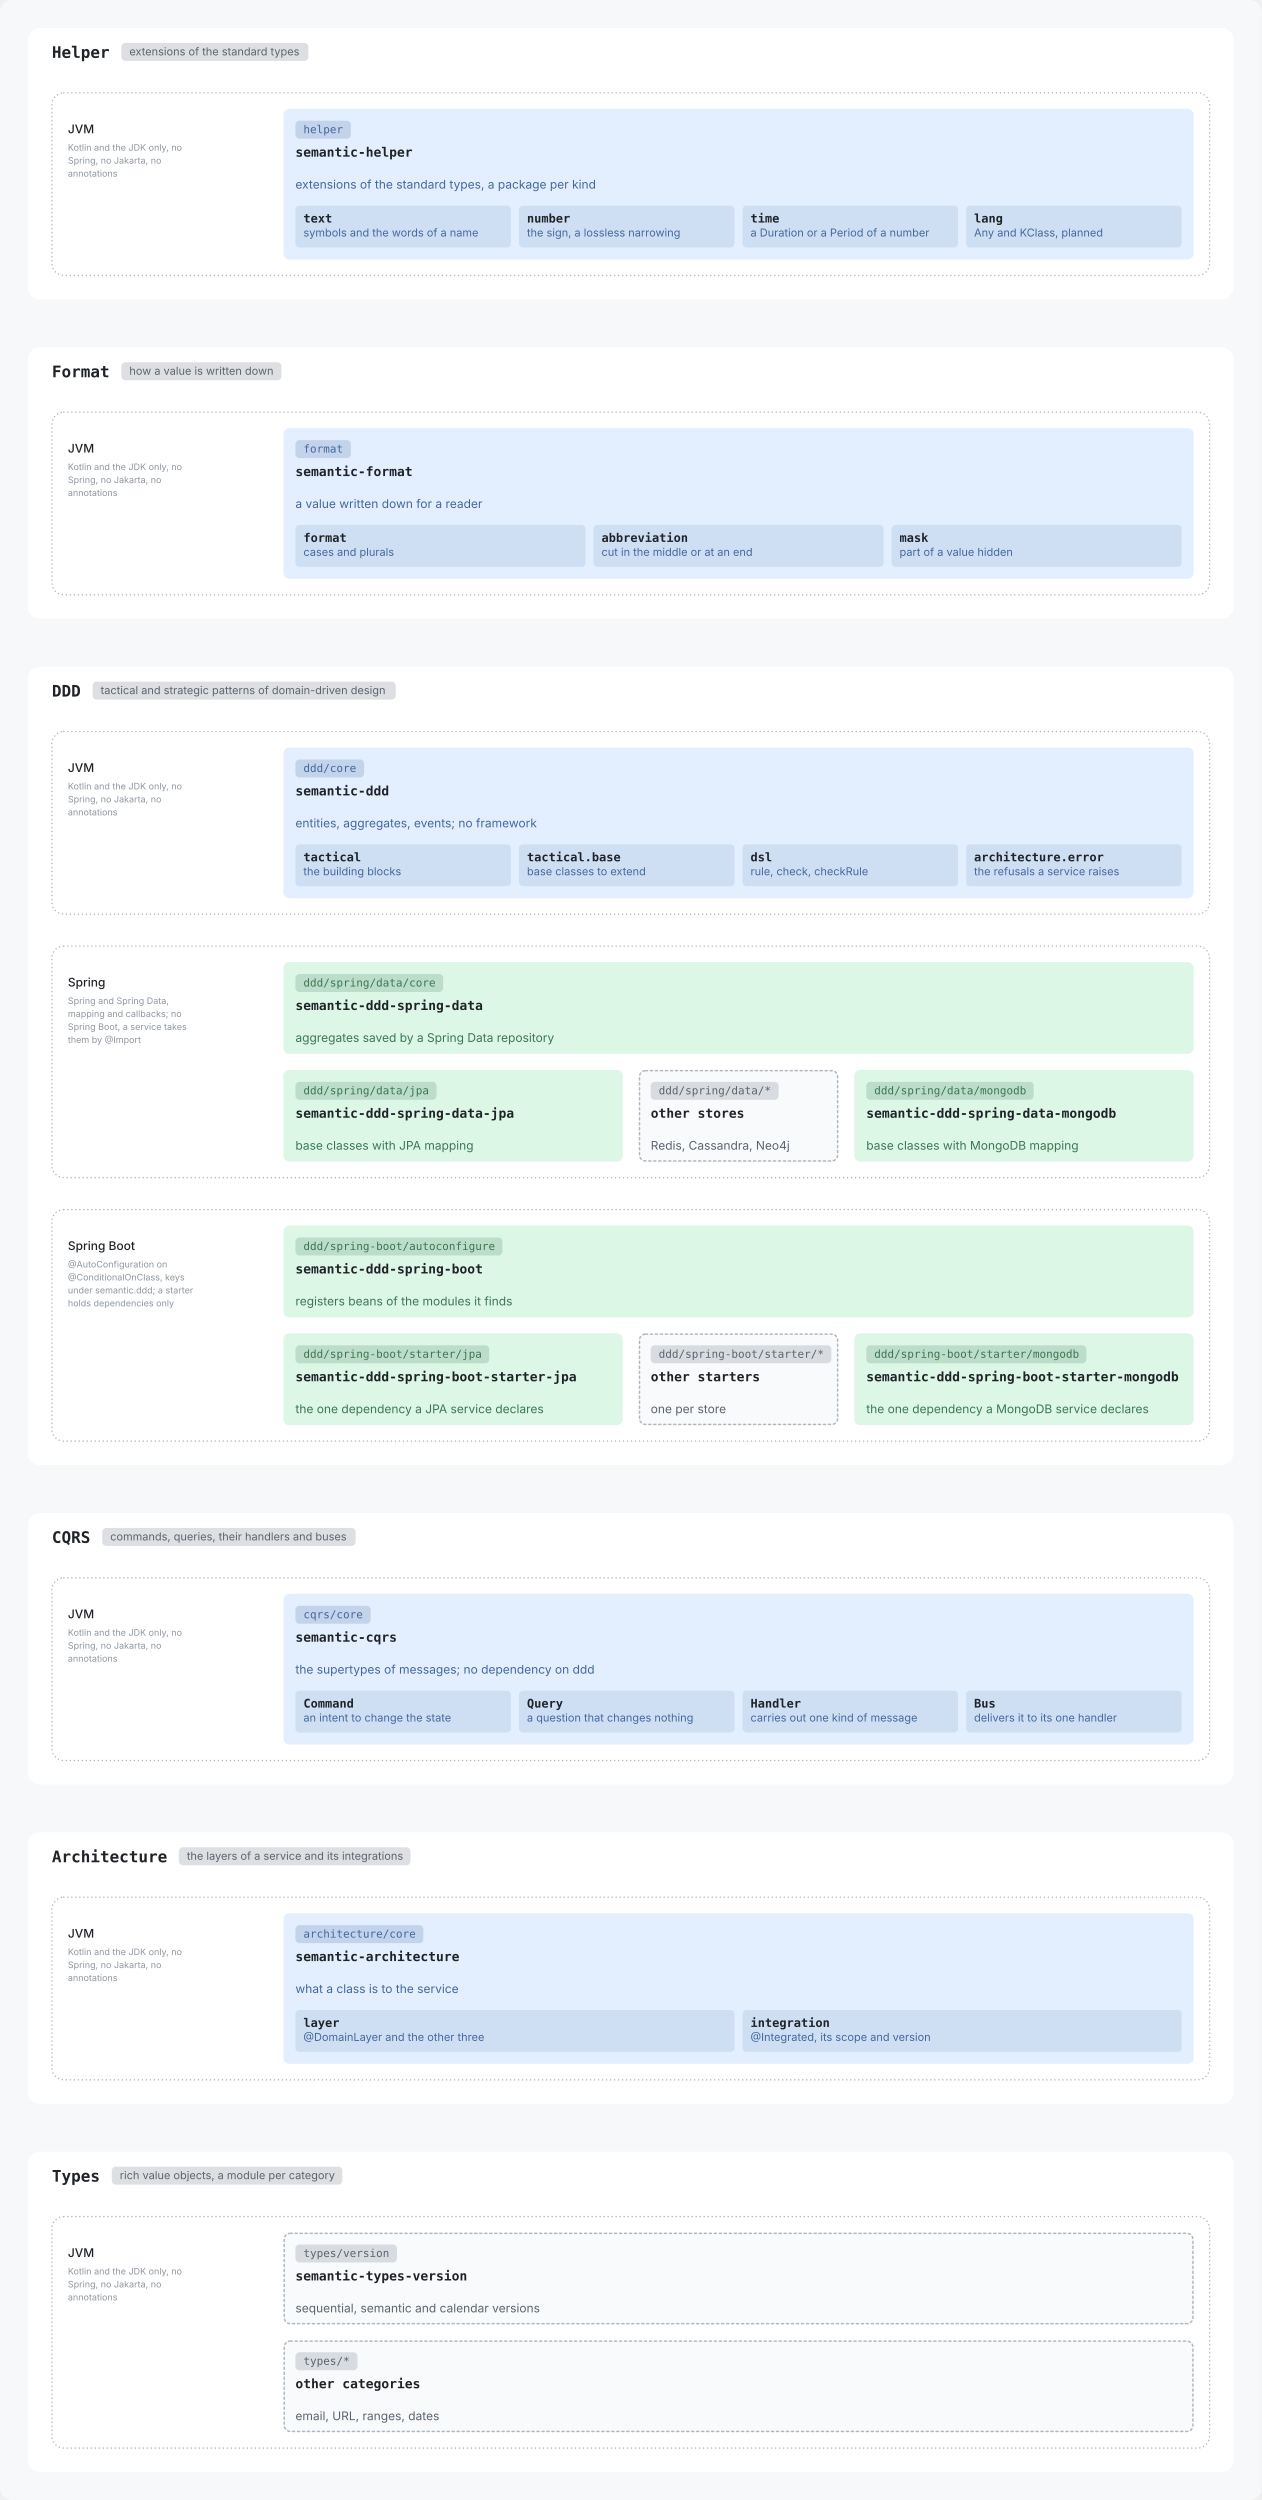
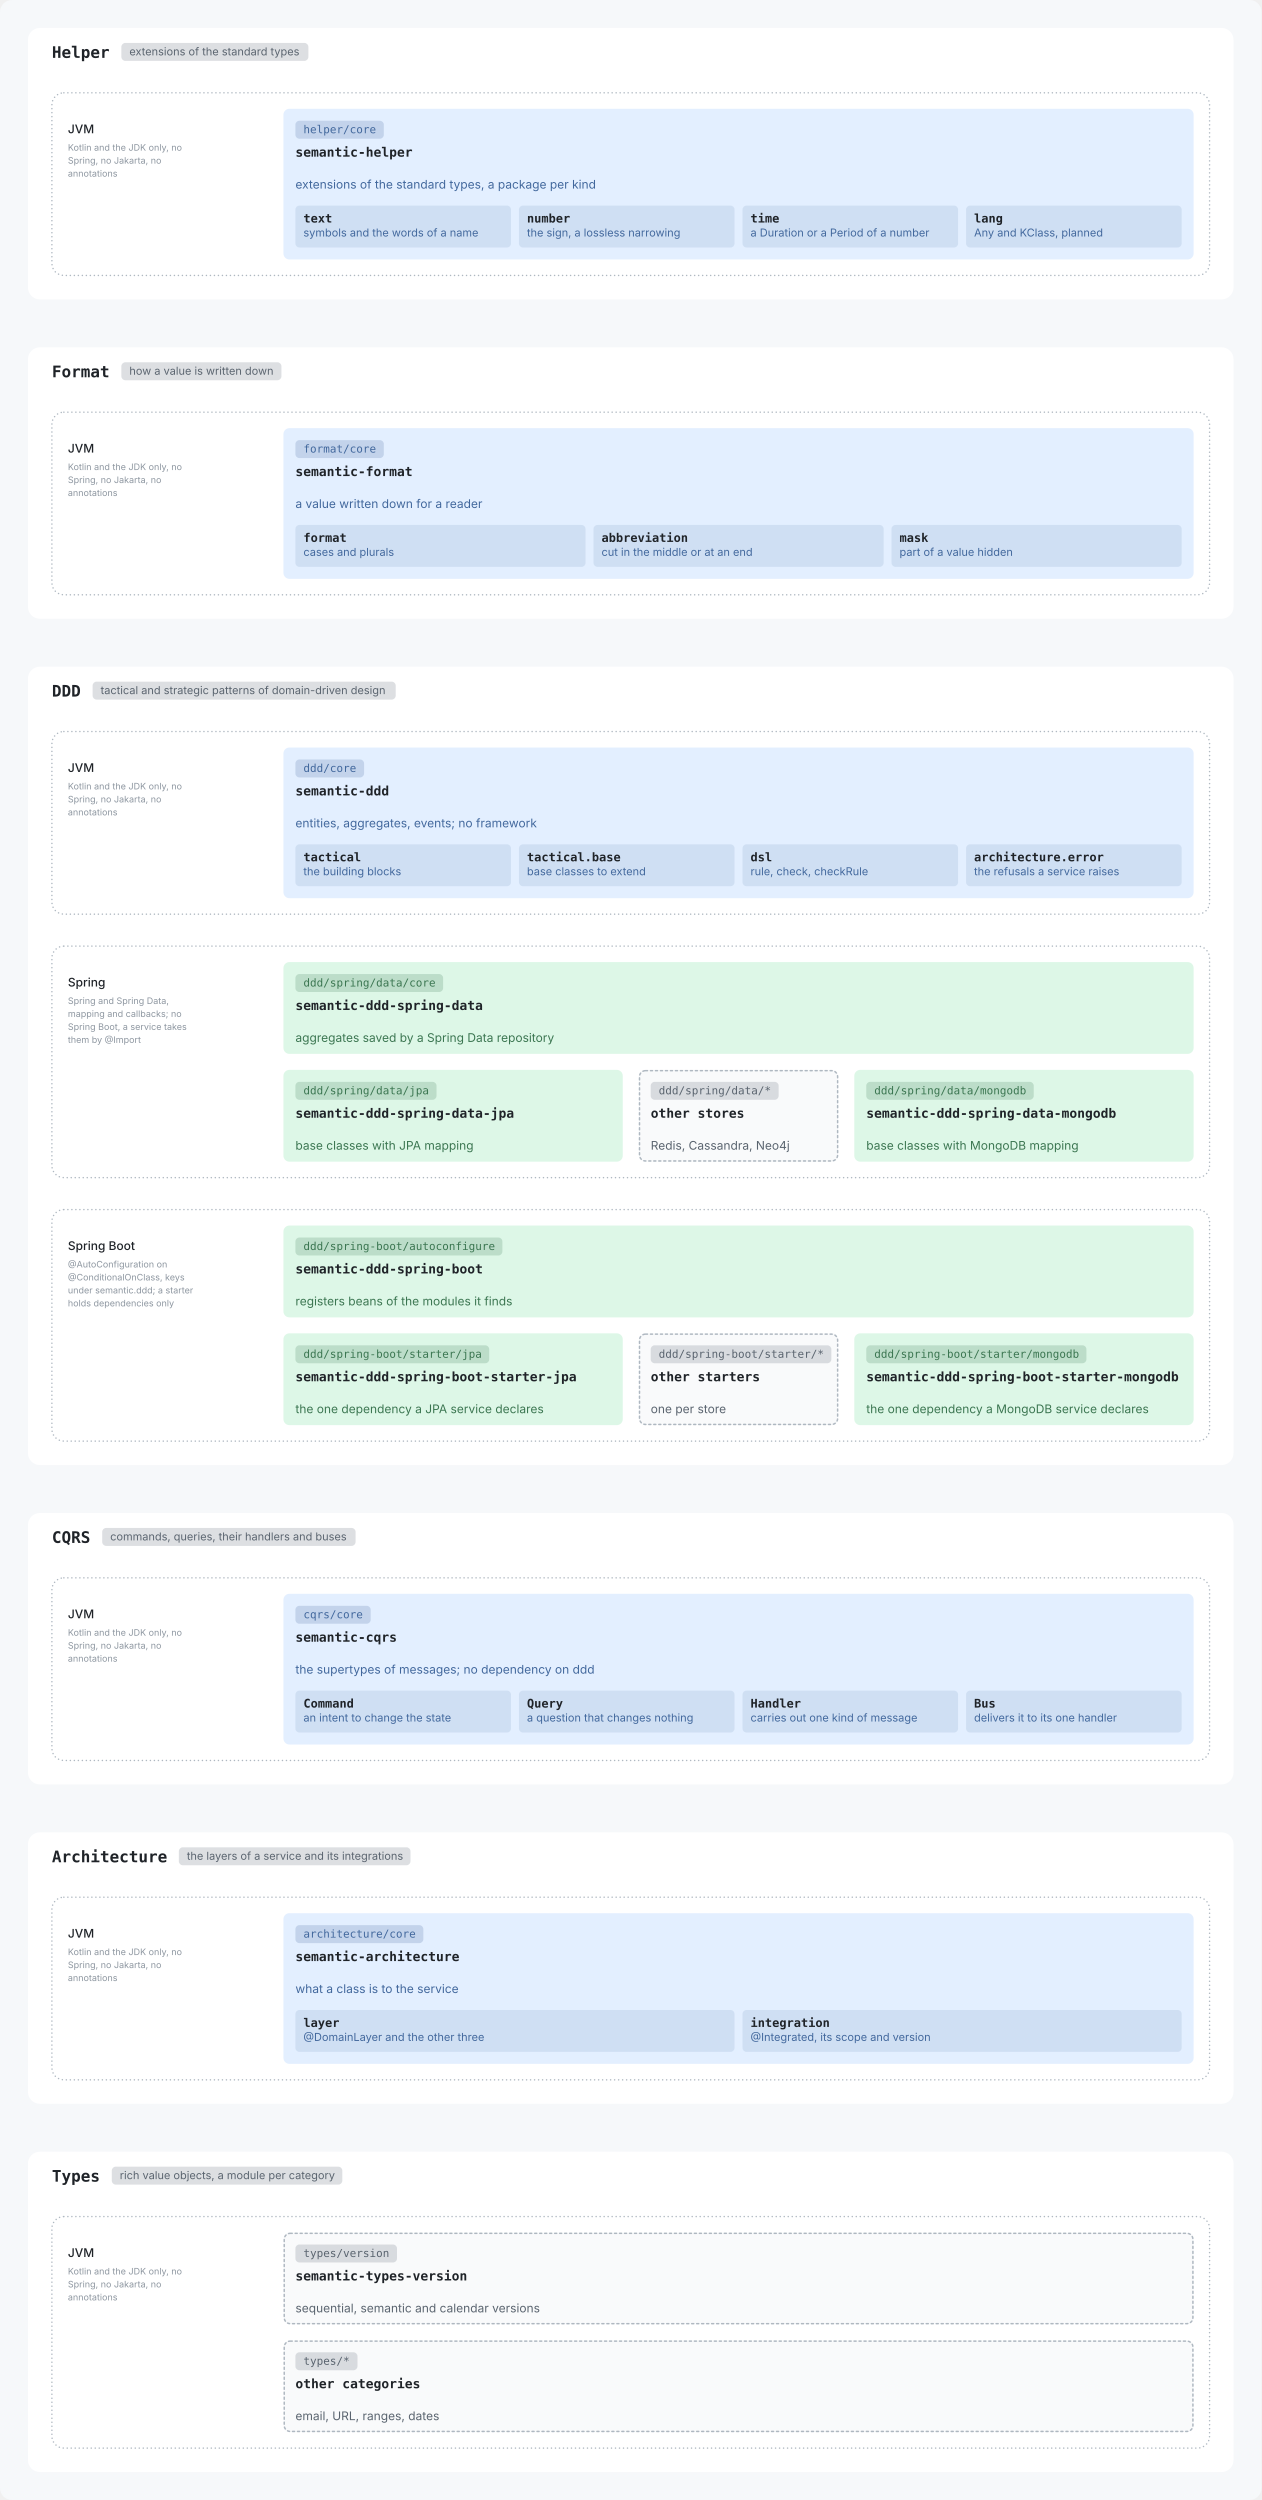
<svg xmlns="http://www.w3.org/2000/svg" viewBox="0 0 1264 2505" width="1264" height="2505" role="img">
  <rect width="1264" height="2505" rx="12" fill="#F6F8FA" />
  <g transform="translate(12,12)">
    <rect x="16.0" y="16.0" width="1208.0" height="272.0" rx="12" fill="#FFFFFF" />
    <text x="40.0" y="46.0" font-family="ui-monospace, SFMono-Regular, 'SF Mono', Menlo, Consolas, monospace" font-size="16" font-weight="600" fill="#1F2328" text-anchor="start">Helper</text>
    <rect x="109.6" y="31.0" width="187.4" height="18" rx="4" fill="#59636E" fill-opacity="0.2" />
    <text x="117.6" y="43.5" font-family="-apple-system, BlinkMacSystemFont, 'Segoe UI', Inter, Helvetica, Arial, sans-serif" font-size="11" font-weight="400" fill="#59636E" text-anchor="start">extensions of the standard types</text>
    <rect x="40" y="81" width="1160" height="183" rx="12" fill="none" stroke="#AFB8C1" stroke-width="1.5" stroke-linecap="round" stroke-dasharray="0.01 4" />
    <text x="56.0" y="121.5" font-family="-apple-system, BlinkMacSystemFont, 'Segoe UI', Inter, Helvetica, Arial, sans-serif" font-size="12" font-weight="500" fill="#1F2328" text-anchor="start">JVM</text>
    <text x="56.0" y="139.0" font-family="-apple-system, BlinkMacSystemFont, 'Segoe UI', Inter, Helvetica, Arial, sans-serif" font-size="9" font-weight="400" fill="#8C959F" text-anchor="start">Kotlin and the JDK only, no</text>
    <text x="56.0" y="152.0" font-family="-apple-system, BlinkMacSystemFont, 'Segoe UI', Inter, Helvetica, Arial, sans-serif" font-size="9" font-weight="400" fill="#8C959F" text-anchor="start">Spring, no Jakarta, no</text>
    <text x="56.0" y="165.0" font-family="-apple-system, BlinkMacSystemFont, 'Segoe UI', Inter, Helvetica, Arial, sans-serif" font-size="9" font-weight="400" fill="#8C959F" text-anchor="start">annotations</text>
    <rect x="272.0" y="97.0" width="912.0" height="151.0" rx="6" fill="#E3EFFF" />
-     <rect x="284.0" y="109.0" width="55.6" height="18" rx="4" fill="#41679C" fill-opacity="0.2" />
-     <text x="292.0" y="121.5" font-family="ui-monospace, SFMono-Regular, 'SF Mono', Menlo, Consolas, monospace" font-size="11" font-weight="400" fill="#41679C" text-anchor="start">helper</text>
+     <rect x="284.0" y="109.0" width="88.6" height="18" rx="4" fill="#41679C" fill-opacity="0.2" />
+     <text x="292.0" y="121.5" font-family="ui-monospace, SFMono-Regular, 'SF Mono', Menlo, Consolas, monospace" font-size="11" font-weight="400" fill="#41679C" text-anchor="start">helper/core</text>
    <text x="284.0" y="145.0" font-family="ui-monospace, SFMono-Regular, 'SF Mono', Menlo, Consolas, monospace" font-size="13" font-weight="600" fill="#1F2328" text-anchor="start">semantic-helper</text>
    <text x="284.0" y="177.0" font-family="-apple-system, BlinkMacSystemFont, 'Segoe UI', Inter, Helvetica, Arial, sans-serif" font-size="12" font-weight="400" fill="#41679C" text-anchor="start">extensions of the standard types, a package per kind</text>
    <rect x="284.0" y="194.0" width="216.0" height="42" rx="4" fill="#41679C" fill-opacity="0.12" />
    <text x="292.0" y="211.0" font-family="ui-monospace, SFMono-Regular, 'SF Mono', Menlo, Consolas, monospace" font-size="12" font-weight="600" fill="#1F2328" text-anchor="start">text</text>
    <text x="292.0" y="225.0" font-family="-apple-system, BlinkMacSystemFont, 'Segoe UI', Inter, Helvetica, Arial, sans-serif" font-size="11" font-weight="400" fill="#41679C" text-anchor="start">symbols and the words of a name</text>
    <rect x="508.0" y="194.0" width="216.0" height="42" rx="4" fill="#41679C" fill-opacity="0.12" />
    <text x="516.0" y="211.0" font-family="ui-monospace, SFMono-Regular, 'SF Mono', Menlo, Consolas, monospace" font-size="12" font-weight="600" fill="#1F2328" text-anchor="start">number</text>
    <text x="516.0" y="225.0" font-family="-apple-system, BlinkMacSystemFont, 'Segoe UI', Inter, Helvetica, Arial, sans-serif" font-size="11" font-weight="400" fill="#41679C" text-anchor="start">the sign, a lossless narrowing</text>
    <rect x="732.0" y="194.0" width="216.0" height="42" rx="4" fill="#41679C" fill-opacity="0.12" />
    <text x="740.0" y="211.0" font-family="ui-monospace, SFMono-Regular, 'SF Mono', Menlo, Consolas, monospace" font-size="12" font-weight="600" fill="#1F2328" text-anchor="start">time</text>
    <text x="740.0" y="225.0" font-family="-apple-system, BlinkMacSystemFont, 'Segoe UI', Inter, Helvetica, Arial, sans-serif" font-size="11" font-weight="400" fill="#41679C" text-anchor="start">a Duration or a Period of a number</text>
    <rect x="956.0" y="194.0" width="216.0" height="42" rx="4" fill="#41679C" fill-opacity="0.12" />
    <text x="964.0" y="211.0" font-family="ui-monospace, SFMono-Regular, 'SF Mono', Menlo, Consolas, monospace" font-size="12" font-weight="600" fill="#1F2328" text-anchor="start">lang</text>
    <text x="964.0" y="225.0" font-family="-apple-system, BlinkMacSystemFont, 'Segoe UI', Inter, Helvetica, Arial, sans-serif" font-size="11" font-weight="400" fill="#41679C" text-anchor="start">Any and KClass, planned</text>
    <rect x="16.0" y="336.0" width="1208.0" height="272.0" rx="12" fill="#FFFFFF" />
    <text x="40.0" y="366.0" font-family="ui-monospace, SFMono-Regular, 'SF Mono', Menlo, Consolas, monospace" font-size="16" font-weight="600" fill="#1F2328" text-anchor="start">Format</text>
    <rect x="109.6" y="351.0" width="160.4" height="18" rx="4" fill="#59636E" fill-opacity="0.2" />
    <text x="117.6" y="363.5" font-family="-apple-system, BlinkMacSystemFont, 'Segoe UI', Inter, Helvetica, Arial, sans-serif" font-size="11" font-weight="400" fill="#59636E" text-anchor="start">how a value is written down</text>
    <rect x="40" y="401" width="1160" height="183" rx="12" fill="none" stroke="#AFB8C1" stroke-width="1.5" stroke-linecap="round" stroke-dasharray="0.01 4" />
    <text x="56.0" y="441.5" font-family="-apple-system, BlinkMacSystemFont, 'Segoe UI', Inter, Helvetica, Arial, sans-serif" font-size="12" font-weight="500" fill="#1F2328" text-anchor="start">JVM</text>
    <text x="56.0" y="459.0" font-family="-apple-system, BlinkMacSystemFont, 'Segoe UI', Inter, Helvetica, Arial, sans-serif" font-size="9" font-weight="400" fill="#8C959F" text-anchor="start">Kotlin and the JDK only, no</text>
    <text x="56.0" y="472.0" font-family="-apple-system, BlinkMacSystemFont, 'Segoe UI', Inter, Helvetica, Arial, sans-serif" font-size="9" font-weight="400" fill="#8C959F" text-anchor="start">Spring, no Jakarta, no</text>
    <text x="56.0" y="485.0" font-family="-apple-system, BlinkMacSystemFont, 'Segoe UI', Inter, Helvetica, Arial, sans-serif" font-size="9" font-weight="400" fill="#8C959F" text-anchor="start">annotations</text>
    <rect x="272.0" y="417.0" width="912.0" height="151.0" rx="6" fill="#E3EFFF" />
-     <rect x="284.0" y="429.0" width="55.6" height="18" rx="4" fill="#41679C" fill-opacity="0.2" />
-     <text x="292.0" y="441.5" font-family="ui-monospace, SFMono-Regular, 'SF Mono', Menlo, Consolas, monospace" font-size="11" font-weight="400" fill="#41679C" text-anchor="start">format</text>
+     <rect x="284.0" y="429.0" width="88.6" height="18" rx="4" fill="#41679C" fill-opacity="0.2" />
+     <text x="292.0" y="441.5" font-family="ui-monospace, SFMono-Regular, 'SF Mono', Menlo, Consolas, monospace" font-size="11" font-weight="400" fill="#41679C" text-anchor="start">format/core</text>
    <text x="284.0" y="465.0" font-family="ui-monospace, SFMono-Regular, 'SF Mono', Menlo, Consolas, monospace" font-size="13" font-weight="600" fill="#1F2328" text-anchor="start">semantic-format</text>
    <text x="284.0" y="497.0" font-family="-apple-system, BlinkMacSystemFont, 'Segoe UI', Inter, Helvetica, Arial, sans-serif" font-size="12" font-weight="400" fill="#41679C" text-anchor="start">a value written down for a reader</text>
    <rect x="284.0" y="514.0" width="290.7" height="42" rx="4" fill="#41679C" fill-opacity="0.12" />
    <text x="292.0" y="531.0" font-family="ui-monospace, SFMono-Regular, 'SF Mono', Menlo, Consolas, monospace" font-size="12" font-weight="600" fill="#1F2328" text-anchor="start">format</text>
    <text x="292.0" y="545.0" font-family="-apple-system, BlinkMacSystemFont, 'Segoe UI', Inter, Helvetica, Arial, sans-serif" font-size="11" font-weight="400" fill="#41679C" text-anchor="start">cases and plurals</text>
    <rect x="582.7" y="514.0" width="290.7" height="42" rx="4" fill="#41679C" fill-opacity="0.12" />
    <text x="590.7" y="531.0" font-family="ui-monospace, SFMono-Regular, 'SF Mono', Menlo, Consolas, monospace" font-size="12" font-weight="600" fill="#1F2328" text-anchor="start">abbreviation</text>
    <text x="590.7" y="545.0" font-family="-apple-system, BlinkMacSystemFont, 'Segoe UI', Inter, Helvetica, Arial, sans-serif" font-size="11" font-weight="400" fill="#41679C" text-anchor="start">cut in the middle or at an end</text>
    <rect x="881.3" y="514.0" width="290.7" height="42" rx="4" fill="#41679C" fill-opacity="0.12" />
    <text x="889.3" y="531.0" font-family="ui-monospace, SFMono-Regular, 'SF Mono', Menlo, Consolas, monospace" font-size="12" font-weight="600" fill="#1F2328" text-anchor="start">mask</text>
    <text x="889.3" y="545.0" font-family="-apple-system, BlinkMacSystemFont, 'Segoe UI', Inter, Helvetica, Arial, sans-serif" font-size="11" font-weight="400" fill="#41679C" text-anchor="start">part of a value hidden</text>
    <rect x="16.0" y="656.0" width="1208.0" height="800.0" rx="12" fill="#FFFFFF" />
    <text x="40.0" y="686.0" font-family="ui-monospace, SFMono-Regular, 'SF Mono', Menlo, Consolas, monospace" font-size="16" font-weight="600" fill="#1F2328" text-anchor="start">DDD</text>
    <rect x="80.8" y="671.0" width="303.7" height="18" rx="4" fill="#59636E" fill-opacity="0.2" />
    <text x="88.8" y="683.5" font-family="-apple-system, BlinkMacSystemFont, 'Segoe UI', Inter, Helvetica, Arial, sans-serif" font-size="11" font-weight="400" fill="#59636E" text-anchor="start">tactical and strategic patterns of domain-driven design</text>
    <rect x="40" y="721" width="1160" height="183" rx="12" fill="none" stroke="#AFB8C1" stroke-width="1.5" stroke-linecap="round" stroke-dasharray="0.01 4" />
    <text x="56.0" y="761.5" font-family="-apple-system, BlinkMacSystemFont, 'Segoe UI', Inter, Helvetica, Arial, sans-serif" font-size="12" font-weight="500" fill="#1F2328" text-anchor="start">JVM</text>
    <text x="56.0" y="779.0" font-family="-apple-system, BlinkMacSystemFont, 'Segoe UI', Inter, Helvetica, Arial, sans-serif" font-size="9" font-weight="400" fill="#8C959F" text-anchor="start">Kotlin and the JDK only, no</text>
    <text x="56.0" y="792.0" font-family="-apple-system, BlinkMacSystemFont, 'Segoe UI', Inter, Helvetica, Arial, sans-serif" font-size="9" font-weight="400" fill="#8C959F" text-anchor="start">Spring, no Jakarta, no</text>
    <text x="56.0" y="805.0" font-family="-apple-system, BlinkMacSystemFont, 'Segoe UI', Inter, Helvetica, Arial, sans-serif" font-size="9" font-weight="400" fill="#8C959F" text-anchor="start">annotations</text>
    <rect x="272.0" y="737.0" width="912.0" height="151.0" rx="6" fill="#E3EFFF" />
    <rect x="284.0" y="749.0" width="68.8" height="18" rx="4" fill="#41679C" fill-opacity="0.2" />
    <text x="292.0" y="761.5" font-family="ui-monospace, SFMono-Regular, 'SF Mono', Menlo, Consolas, monospace" font-size="11" font-weight="400" fill="#41679C" text-anchor="start">ddd/core</text>
    <text x="284.0" y="785.0" font-family="ui-monospace, SFMono-Regular, 'SF Mono', Menlo, Consolas, monospace" font-size="13" font-weight="600" fill="#1F2328" text-anchor="start">semantic-ddd</text>
    <text x="284.0" y="817.0" font-family="-apple-system, BlinkMacSystemFont, 'Segoe UI', Inter, Helvetica, Arial, sans-serif" font-size="12" font-weight="400" fill="#41679C" text-anchor="start">entities, aggregates, events; no framework</text>
    <rect x="284.0" y="834.0" width="216.0" height="42" rx="4" fill="#41679C" fill-opacity="0.12" />
    <text x="292.0" y="851.0" font-family="ui-monospace, SFMono-Regular, 'SF Mono', Menlo, Consolas, monospace" font-size="12" font-weight="600" fill="#1F2328" text-anchor="start">tactical</text>
    <text x="292.0" y="865.0" font-family="-apple-system, BlinkMacSystemFont, 'Segoe UI', Inter, Helvetica, Arial, sans-serif" font-size="11" font-weight="400" fill="#41679C" text-anchor="start">the building blocks</text>
    <rect x="508.0" y="834.0" width="216.0" height="42" rx="4" fill="#41679C" fill-opacity="0.12" />
    <text x="516.0" y="851.0" font-family="ui-monospace, SFMono-Regular, 'SF Mono', Menlo, Consolas, monospace" font-size="12" font-weight="600" fill="#1F2328" text-anchor="start">tactical.base</text>
    <text x="516.0" y="865.0" font-family="-apple-system, BlinkMacSystemFont, 'Segoe UI', Inter, Helvetica, Arial, sans-serif" font-size="11" font-weight="400" fill="#41679C" text-anchor="start">base classes to extend</text>
    <rect x="732.0" y="834.0" width="216.0" height="42" rx="4" fill="#41679C" fill-opacity="0.12" />
    <text x="740.0" y="851.0" font-family="ui-monospace, SFMono-Regular, 'SF Mono', Menlo, Consolas, monospace" font-size="12" font-weight="600" fill="#1F2328" text-anchor="start">dsl</text>
    <text x="740.0" y="865.0" font-family="-apple-system, BlinkMacSystemFont, 'Segoe UI', Inter, Helvetica, Arial, sans-serif" font-size="11" font-weight="400" fill="#41679C" text-anchor="start">rule, check, checkRule</text>
    <rect x="956.0" y="834.0" width="216.0" height="42" rx="4" fill="#41679C" fill-opacity="0.12" />
    <text x="964.0" y="851.0" font-family="ui-monospace, SFMono-Regular, 'SF Mono', Menlo, Consolas, monospace" font-size="12" font-weight="600" fill="#1F2328" text-anchor="start">architecture.error</text>
    <text x="964.0" y="865.0" font-family="-apple-system, BlinkMacSystemFont, 'Segoe UI', Inter, Helvetica, Arial, sans-serif" font-size="11" font-weight="400" fill="#41679C" text-anchor="start">the refusals a service raises</text>
    <rect x="40" y="936" width="1160" height="232" rx="12" fill="none" stroke="#AFB8C1" stroke-width="1.5" stroke-linecap="round" stroke-dasharray="0.01 4" />
    <text x="56.0" y="976.5" font-family="-apple-system, BlinkMacSystemFont, 'Segoe UI', Inter, Helvetica, Arial, sans-serif" font-size="12" font-weight="500" fill="#1F2328" text-anchor="start">Spring</text>
    <text x="56.0" y="994.0" font-family="-apple-system, BlinkMacSystemFont, 'Segoe UI', Inter, Helvetica, Arial, sans-serif" font-size="9" font-weight="400" fill="#8C959F" text-anchor="start">Spring and Spring Data,</text>
    <text x="56.0" y="1007.0" font-family="-apple-system, BlinkMacSystemFont, 'Segoe UI', Inter, Helvetica, Arial, sans-serif" font-size="9" font-weight="400" fill="#8C959F" text-anchor="start">mapping and callbacks; no</text>
    <text x="56.0" y="1020.0" font-family="-apple-system, BlinkMacSystemFont, 'Segoe UI', Inter, Helvetica, Arial, sans-serif" font-size="9" font-weight="400" fill="#8C959F" text-anchor="start">Spring Boot, a service takes</text>
    <text x="56.0" y="1033.0" font-family="-apple-system, BlinkMacSystemFont, 'Segoe UI', Inter, Helvetica, Arial, sans-serif" font-size="9" font-weight="400" fill="#8C959F" text-anchor="start">them by @Import</text>
    <rect x="272.0" y="952.0" width="912.0" height="92.0" rx="6" fill="#DDF7E7" />
    <rect x="284.0" y="964.0" width="148.0" height="18" rx="4" fill="#3A7550" fill-opacity="0.2" />
    <text x="292.0" y="976.5" font-family="ui-monospace, SFMono-Regular, 'SF Mono', Menlo, Consolas, monospace" font-size="11" font-weight="400" fill="#3A7550" text-anchor="start">ddd/spring/data/core</text>
    <text x="284.0" y="1000.0" font-family="ui-monospace, SFMono-Regular, 'SF Mono', Menlo, Consolas, monospace" font-size="13" font-weight="600" fill="#1F2328" text-anchor="start">semantic-ddd-spring-data</text>
    <text x="284.0" y="1032.0" font-family="-apple-system, BlinkMacSystemFont, 'Segoe UI', Inter, Helvetica, Arial, sans-serif" font-size="12" font-weight="400" fill="#3A7550" text-anchor="start">aggregates saved by a Spring Data repository</text>
    <rect x="272.0" y="1060.0" width="340.0" height="92.0" rx="6" fill="#DDF7E7" />
    <rect x="284.0" y="1072.0" width="141.4" height="18" rx="4" fill="#3A7550" fill-opacity="0.2" />
    <text x="292.0" y="1084.5" font-family="ui-monospace, SFMono-Regular, 'SF Mono', Menlo, Consolas, monospace" font-size="11" font-weight="400" fill="#3A7550" text-anchor="start">ddd/spring/data/jpa</text>
    <text x="284.0" y="1108.0" font-family="ui-monospace, SFMono-Regular, 'SF Mono', Menlo, Consolas, monospace" font-size="13" font-weight="600" fill="#1F2328" text-anchor="start">semantic-ddd-spring-data-jpa</text>
    <text x="284.0" y="1140.0" font-family="-apple-system, BlinkMacSystemFont, 'Segoe UI', Inter, Helvetica, Arial, sans-serif" font-size="12" font-weight="400" fill="#3A7550" text-anchor="start">base classes with JPA mapping</text>
    <rect x="628.0" y="1060.0" width="200.0" height="92.0" rx="6" fill="#F9FAFB" />
    <rect x="640.0" y="1072.0" width="128.2" height="18" rx="4" fill="#59636E" fill-opacity="0.2" />
    <text x="648.0" y="1084.5" font-family="ui-monospace, SFMono-Regular, 'SF Mono', Menlo, Consolas, monospace" font-size="11" font-weight="400" fill="#59636E" text-anchor="start">ddd/spring/data/*</text>
    <text x="640.0" y="1108.0" font-family="ui-monospace, SFMono-Regular, 'SF Mono', Menlo, Consolas, monospace" font-size="13" font-weight="600" fill="#1F2328" text-anchor="start">other stores</text>
    <text x="640.0" y="1140.0" font-family="-apple-system, BlinkMacSystemFont, 'Segoe UI', Inter, Helvetica, Arial, sans-serif" font-size="12" font-weight="400" fill="#59636E" text-anchor="start">Redis, Cassandra, Neo4j</text>
    <rect x="628.8" y="1060.8" width="198.5" height="90.5" rx="6" fill="none" stroke="#AFB8C1" stroke-width="1.5" stroke-dasharray="2 3" stroke-linecap="round" />
    <rect x="844.0" y="1060.0" width="340.0" height="92.0" rx="6" fill="#DDF7E7" />
    <rect x="856.0" y="1072.0" width="167.8" height="18" rx="4" fill="#3A7550" fill-opacity="0.2" />
    <text x="864.0" y="1084.5" font-family="ui-monospace, SFMono-Regular, 'SF Mono', Menlo, Consolas, monospace" font-size="11" font-weight="400" fill="#3A7550" text-anchor="start">ddd/spring/data/mongodb</text>
    <text x="856.0" y="1108.0" font-family="ui-monospace, SFMono-Regular, 'SF Mono', Menlo, Consolas, monospace" font-size="13" font-weight="600" fill="#1F2328" text-anchor="start">semantic-ddd-spring-data-mongodb</text>
    <text x="856.0" y="1140.0" font-family="-apple-system, BlinkMacSystemFont, 'Segoe UI', Inter, Helvetica, Arial, sans-serif" font-size="12" font-weight="400" fill="#3A7550" text-anchor="start">base classes with MongoDB mapping</text>
    <rect x="40" y="1200" width="1160" height="232" rx="12" fill="none" stroke="#AFB8C1" stroke-width="1.5" stroke-linecap="round" stroke-dasharray="0.01 4" />
    <text x="56.0" y="1240.5" font-family="-apple-system, BlinkMacSystemFont, 'Segoe UI', Inter, Helvetica, Arial, sans-serif" font-size="12" font-weight="500" fill="#1F2328" text-anchor="start">Spring Boot</text>
    <text x="56.0" y="1258.0" font-family="-apple-system, BlinkMacSystemFont, 'Segoe UI', Inter, Helvetica, Arial, sans-serif" font-size="9" font-weight="400" fill="#8C959F" text-anchor="start">@AutoConfiguration on</text>
    <text x="56.0" y="1271.0" font-family="-apple-system, BlinkMacSystemFont, 'Segoe UI', Inter, Helvetica, Arial, sans-serif" font-size="9" font-weight="400" fill="#8C959F" text-anchor="start">@ConditionalOnClass, keys</text>
    <text x="56.0" y="1284.0" font-family="-apple-system, BlinkMacSystemFont, 'Segoe UI', Inter, Helvetica, Arial, sans-serif" font-size="9" font-weight="400" fill="#8C959F" text-anchor="start">under semantic.ddd; a starter</text>
    <text x="56.0" y="1297.0" font-family="-apple-system, BlinkMacSystemFont, 'Segoe UI', Inter, Helvetica, Arial, sans-serif" font-size="9" font-weight="400" fill="#8C959F" text-anchor="start">holds dependencies only</text>
    <rect x="272.0" y="1216.0" width="912.0" height="92.0" rx="6" fill="#DDF7E7" />
    <rect x="284.0" y="1228.0" width="207.4" height="18" rx="4" fill="#3A7550" fill-opacity="0.2" />
    <text x="292.0" y="1240.5" font-family="ui-monospace, SFMono-Regular, 'SF Mono', Menlo, Consolas, monospace" font-size="11" font-weight="400" fill="#3A7550" text-anchor="start">ddd/spring-boot/autoconfigure</text>
    <text x="284.0" y="1264.0" font-family="ui-monospace, SFMono-Regular, 'SF Mono', Menlo, Consolas, monospace" font-size="13" font-weight="600" fill="#1F2328" text-anchor="start">semantic-ddd-spring-boot</text>
    <text x="284.0" y="1296.0" font-family="-apple-system, BlinkMacSystemFont, 'Segoe UI', Inter, Helvetica, Arial, sans-serif" font-size="12" font-weight="400" fill="#3A7550" text-anchor="start">registers beans of the modules it finds</text>
    <rect x="272.0" y="1324.0" width="340.0" height="92.0" rx="6" fill="#DDF7E7" />
    <rect x="284.0" y="1336.0" width="194.2" height="18" rx="4" fill="#3A7550" fill-opacity="0.2" />
    <text x="292.0" y="1348.5" font-family="ui-monospace, SFMono-Regular, 'SF Mono', Menlo, Consolas, monospace" font-size="11" font-weight="400" fill="#3A7550" text-anchor="start">ddd/spring-boot/starter/jpa</text>
    <text x="284.0" y="1372.0" font-family="ui-monospace, SFMono-Regular, 'SF Mono', Menlo, Consolas, monospace" font-size="13" font-weight="600" fill="#1F2328" text-anchor="start">semantic-ddd-spring-boot-starter-jpa</text>
    <text x="284.0" y="1404.0" font-family="-apple-system, BlinkMacSystemFont, 'Segoe UI', Inter, Helvetica, Arial, sans-serif" font-size="12" font-weight="400" fill="#3A7550" text-anchor="start">the one dependency a JPA service declares</text>
    <rect x="628.0" y="1324.0" width="200.0" height="92.0" rx="6" fill="#F9FAFB" />
    <rect x="640.0" y="1336.0" width="181.0" height="18" rx="4" fill="#59636E" fill-opacity="0.2" />
    <text x="648.0" y="1348.5" font-family="ui-monospace, SFMono-Regular, 'SF Mono', Menlo, Consolas, monospace" font-size="11" font-weight="400" fill="#59636E" text-anchor="start">ddd/spring-boot/starter/*</text>
    <text x="640.0" y="1372.0" font-family="ui-monospace, SFMono-Regular, 'SF Mono', Menlo, Consolas, monospace" font-size="13" font-weight="600" fill="#1F2328" text-anchor="start">other starters</text>
    <text x="640.0" y="1404.0" font-family="-apple-system, BlinkMacSystemFont, 'Segoe UI', Inter, Helvetica, Arial, sans-serif" font-size="12" font-weight="400" fill="#59636E" text-anchor="start">one per store</text>
    <rect x="628.8" y="1324.8" width="198.5" height="90.5" rx="6" fill="none" stroke="#AFB8C1" stroke-width="1.5" stroke-dasharray="2 3" stroke-linecap="round" />
    <rect x="844.0" y="1324.0" width="340.0" height="92.0" rx="6" fill="#DDF7E7" />
    <rect x="856.0" y="1336.0" width="220.6" height="18" rx="4" fill="#3A7550" fill-opacity="0.2" />
    <text x="864.0" y="1348.5" font-family="ui-monospace, SFMono-Regular, 'SF Mono', Menlo, Consolas, monospace" font-size="11" font-weight="400" fill="#3A7550" text-anchor="start">ddd/spring-boot/starter/mongodb</text>
    <text x="856.0" y="1372.0" font-family="ui-monospace, SFMono-Regular, 'SF Mono', Menlo, Consolas, monospace" font-size="13" font-weight="600" fill="#1F2328" text-anchor="start">semantic-ddd-spring-boot-starter-mongodb</text>
    <text x="856.0" y="1404.0" font-family="-apple-system, BlinkMacSystemFont, 'Segoe UI', Inter, Helvetica, Arial, sans-serif" font-size="12" font-weight="400" fill="#3A7550" text-anchor="start">the one dependency a MongoDB service declares</text>
    <rect x="16.0" y="1504.0" width="1208.0" height="272.0" rx="12" fill="#FFFFFF" />
    <text x="40.0" y="1534.0" font-family="ui-monospace, SFMono-Regular, 'SF Mono', Menlo, Consolas, monospace" font-size="16" font-weight="600" fill="#1F2328" text-anchor="start">CQRS</text>
    <rect x="90.4" y="1519.0" width="253.9" height="18" rx="4" fill="#59636E" fill-opacity="0.2" />
    <text x="98.4" y="1531.5" font-family="-apple-system, BlinkMacSystemFont, 'Segoe UI', Inter, Helvetica, Arial, sans-serif" font-size="11" font-weight="400" fill="#59636E" text-anchor="start">commands, queries, their handlers and buses</text>
    <rect x="40" y="1569" width="1160" height="183" rx="12" fill="none" stroke="#AFB8C1" stroke-width="1.5" stroke-linecap="round" stroke-dasharray="0.01 4" />
    <text x="56.0" y="1609.5" font-family="-apple-system, BlinkMacSystemFont, 'Segoe UI', Inter, Helvetica, Arial, sans-serif" font-size="12" font-weight="500" fill="#1F2328" text-anchor="start">JVM</text>
    <text x="56.0" y="1627.0" font-family="-apple-system, BlinkMacSystemFont, 'Segoe UI', Inter, Helvetica, Arial, sans-serif" font-size="9" font-weight="400" fill="#8C959F" text-anchor="start">Kotlin and the JDK only, no</text>
    <text x="56.0" y="1640.0" font-family="-apple-system, BlinkMacSystemFont, 'Segoe UI', Inter, Helvetica, Arial, sans-serif" font-size="9" font-weight="400" fill="#8C959F" text-anchor="start">Spring, no Jakarta, no</text>
    <text x="56.0" y="1653.0" font-family="-apple-system, BlinkMacSystemFont, 'Segoe UI', Inter, Helvetica, Arial, sans-serif" font-size="9" font-weight="400" fill="#8C959F" text-anchor="start">annotations</text>
    <rect x="272.0" y="1585.0" width="912.0" height="151.0" rx="6" fill="#E3EFFF" />
    <rect x="284.0" y="1597.0" width="75.4" height="18" rx="4" fill="#41679C" fill-opacity="0.2" />
    <text x="292.0" y="1609.5" font-family="ui-monospace, SFMono-Regular, 'SF Mono', Menlo, Consolas, monospace" font-size="11" font-weight="400" fill="#41679C" text-anchor="start">cqrs/core</text>
    <text x="284.0" y="1633.0" font-family="ui-monospace, SFMono-Regular, 'SF Mono', Menlo, Consolas, monospace" font-size="13" font-weight="600" fill="#1F2328" text-anchor="start">semantic-cqrs</text>
    <text x="284.0" y="1665.0" font-family="-apple-system, BlinkMacSystemFont, 'Segoe UI', Inter, Helvetica, Arial, sans-serif" font-size="12" font-weight="400" fill="#41679C" text-anchor="start">the supertypes of messages; no dependency on ddd</text>
    <rect x="284.0" y="1682.0" width="216.0" height="42" rx="4" fill="#41679C" fill-opacity="0.12" />
    <text x="292.0" y="1699.0" font-family="ui-monospace, SFMono-Regular, 'SF Mono', Menlo, Consolas, monospace" font-size="12" font-weight="600" fill="#1F2328" text-anchor="start">Command</text>
    <text x="292.0" y="1713.0" font-family="-apple-system, BlinkMacSystemFont, 'Segoe UI', Inter, Helvetica, Arial, sans-serif" font-size="11" font-weight="400" fill="#41679C" text-anchor="start">an intent to change the state</text>
    <rect x="508.0" y="1682.0" width="216.0" height="42" rx="4" fill="#41679C" fill-opacity="0.12" />
    <text x="516.0" y="1699.0" font-family="ui-monospace, SFMono-Regular, 'SF Mono', Menlo, Consolas, monospace" font-size="12" font-weight="600" fill="#1F2328" text-anchor="start">Query</text>
    <text x="516.0" y="1713.0" font-family="-apple-system, BlinkMacSystemFont, 'Segoe UI', Inter, Helvetica, Arial, sans-serif" font-size="11" font-weight="400" fill="#41679C" text-anchor="start">a question that changes nothing</text>
    <rect x="732.0" y="1682.0" width="216.0" height="42" rx="4" fill="#41679C" fill-opacity="0.12" />
    <text x="740.0" y="1699.0" font-family="ui-monospace, SFMono-Regular, 'SF Mono', Menlo, Consolas, monospace" font-size="12" font-weight="600" fill="#1F2328" text-anchor="start">Handler</text>
    <text x="740.0" y="1713.0" font-family="-apple-system, BlinkMacSystemFont, 'Segoe UI', Inter, Helvetica, Arial, sans-serif" font-size="11" font-weight="400" fill="#41679C" text-anchor="start">carries out one kind of message</text>
    <rect x="956.0" y="1682.0" width="216.0" height="42" rx="4" fill="#41679C" fill-opacity="0.12" />
    <text x="964.0" y="1699.0" font-family="ui-monospace, SFMono-Regular, 'SF Mono', Menlo, Consolas, monospace" font-size="12" font-weight="600" fill="#1F2328" text-anchor="start">Bus</text>
    <text x="964.0" y="1713.0" font-family="-apple-system, BlinkMacSystemFont, 'Segoe UI', Inter, Helvetica, Arial, sans-serif" font-size="11" font-weight="400" fill="#41679C" text-anchor="start">delivers it to its one handler</text>
    <rect x="16.0" y="1824.0" width="1208.0" height="272.0" rx="12" fill="#FFFFFF" />
    <text x="40.0" y="1854.0" font-family="ui-monospace, SFMono-Regular, 'SF Mono', Menlo, Consolas, monospace" font-size="16" font-weight="600" fill="#1F2328" text-anchor="start">Architecture</text>
    <rect x="167.2" y="1839.0" width="232.1" height="18" rx="4" fill="#59636E" fill-opacity="0.2" />
    <text x="175.2" y="1851.5" font-family="-apple-system, BlinkMacSystemFont, 'Segoe UI', Inter, Helvetica, Arial, sans-serif" font-size="11" font-weight="400" fill="#59636E" text-anchor="start">the layers of a service and its integrations</text>
    <rect x="40" y="1889" width="1160" height="183" rx="12" fill="none" stroke="#AFB8C1" stroke-width="1.5" stroke-linecap="round" stroke-dasharray="0.01 4" />
    <text x="56.0" y="1929.5" font-family="-apple-system, BlinkMacSystemFont, 'Segoe UI', Inter, Helvetica, Arial, sans-serif" font-size="12" font-weight="500" fill="#1F2328" text-anchor="start">JVM</text>
    <text x="56.0" y="1947.0" font-family="-apple-system, BlinkMacSystemFont, 'Segoe UI', Inter, Helvetica, Arial, sans-serif" font-size="9" font-weight="400" fill="#8C959F" text-anchor="start">Kotlin and the JDK only, no</text>
    <text x="56.0" y="1960.0" font-family="-apple-system, BlinkMacSystemFont, 'Segoe UI', Inter, Helvetica, Arial, sans-serif" font-size="9" font-weight="400" fill="#8C959F" text-anchor="start">Spring, no Jakarta, no</text>
    <text x="56.0" y="1973.0" font-family="-apple-system, BlinkMacSystemFont, 'Segoe UI', Inter, Helvetica, Arial, sans-serif" font-size="9" font-weight="400" fill="#8C959F" text-anchor="start">annotations</text>
    <rect x="272.0" y="1905.0" width="912.0" height="151.0" rx="6" fill="#E3EFFF" />
    <rect x="284.0" y="1917.0" width="128.2" height="18" rx="4" fill="#41679C" fill-opacity="0.2" />
    <text x="292.0" y="1929.5" font-family="ui-monospace, SFMono-Regular, 'SF Mono', Menlo, Consolas, monospace" font-size="11" font-weight="400" fill="#41679C" text-anchor="start">architecture/core</text>
    <text x="284.0" y="1953.0" font-family="ui-monospace, SFMono-Regular, 'SF Mono', Menlo, Consolas, monospace" font-size="13" font-weight="600" fill="#1F2328" text-anchor="start">semantic-architecture</text>
    <text x="284.0" y="1985.0" font-family="-apple-system, BlinkMacSystemFont, 'Segoe UI', Inter, Helvetica, Arial, sans-serif" font-size="12" font-weight="400" fill="#41679C" text-anchor="start">what a class is to the service</text>
    <rect x="284.0" y="2002.0" width="440.0" height="42" rx="4" fill="#41679C" fill-opacity="0.12" />
    <text x="292.0" y="2019.0" font-family="ui-monospace, SFMono-Regular, 'SF Mono', Menlo, Consolas, monospace" font-size="12" font-weight="600" fill="#1F2328" text-anchor="start">layer</text>
    <text x="292.0" y="2033.0" font-family="-apple-system, BlinkMacSystemFont, 'Segoe UI', Inter, Helvetica, Arial, sans-serif" font-size="11" font-weight="400" fill="#41679C" text-anchor="start">@DomainLayer and the other three</text>
    <rect x="732.0" y="2002.0" width="440.0" height="42" rx="4" fill="#41679C" fill-opacity="0.12" />
    <text x="740.0" y="2019.0" font-family="ui-monospace, SFMono-Regular, 'SF Mono', Menlo, Consolas, monospace" font-size="12" font-weight="600" fill="#1F2328" text-anchor="start">integration</text>
    <text x="740.0" y="2033.0" font-family="-apple-system, BlinkMacSystemFont, 'Segoe UI', Inter, Helvetica, Arial, sans-serif" font-size="11" font-weight="400" fill="#41679C" text-anchor="start">@Integrated, its scope and version</text>
    <rect x="16.0" y="2144.0" width="1208.0" height="321.0" rx="12" fill="#FFFFFF" />
    <text x="40.0" y="2174.0" font-family="ui-monospace, SFMono-Regular, 'SF Mono', Menlo, Consolas, monospace" font-size="16" font-weight="600" fill="#1F2328" text-anchor="start">Types</text>
    <rect x="100.0" y="2159.0" width="231.0" height="18" rx="4" fill="#59636E" fill-opacity="0.2" />
    <text x="108.0" y="2171.5" font-family="-apple-system, BlinkMacSystemFont, 'Segoe UI', Inter, Helvetica, Arial, sans-serif" font-size="11" font-weight="400" fill="#59636E" text-anchor="start">rich value objects, a module per category</text>
    <rect x="40" y="2209" width="1160" height="232" rx="12" fill="none" stroke="#AFB8C1" stroke-width="1.5" stroke-linecap="round" stroke-dasharray="0.01 4" />
    <text x="56.0" y="2249.5" font-family="-apple-system, BlinkMacSystemFont, 'Segoe UI', Inter, Helvetica, Arial, sans-serif" font-size="12" font-weight="500" fill="#1F2328" text-anchor="start">JVM</text>
    <text x="56.0" y="2267.0" font-family="-apple-system, BlinkMacSystemFont, 'Segoe UI', Inter, Helvetica, Arial, sans-serif" font-size="9" font-weight="400" fill="#8C959F" text-anchor="start">Kotlin and the JDK only, no</text>
    <text x="56.0" y="2280.0" font-family="-apple-system, BlinkMacSystemFont, 'Segoe UI', Inter, Helvetica, Arial, sans-serif" font-size="9" font-weight="400" fill="#8C959F" text-anchor="start">Spring, no Jakarta, no</text>
    <text x="56.0" y="2293.0" font-family="-apple-system, BlinkMacSystemFont, 'Segoe UI', Inter, Helvetica, Arial, sans-serif" font-size="9" font-weight="400" fill="#8C959F" text-anchor="start">annotations</text>
    <rect x="272.0" y="2225.0" width="912.0" height="92.0" rx="6" fill="#F9FAFB" />
    <rect x="284.0" y="2237.0" width="101.8" height="18" rx="4" fill="#59636E" fill-opacity="0.2" />
    <text x="292.0" y="2249.5" font-family="ui-monospace, SFMono-Regular, 'SF Mono', Menlo, Consolas, monospace" font-size="11" font-weight="400" fill="#59636E" text-anchor="start">types/version</text>
    <text x="284.0" y="2273.0" font-family="ui-monospace, SFMono-Regular, 'SF Mono', Menlo, Consolas, monospace" font-size="13" font-weight="600" fill="#1F2328" text-anchor="start">semantic-types-version</text>
    <text x="284.0" y="2305.0" font-family="-apple-system, BlinkMacSystemFont, 'Segoe UI', Inter, Helvetica, Arial, sans-serif" font-size="12" font-weight="400" fill="#59636E" text-anchor="start">sequential, semantic and calendar versions</text>
    <rect x="272.8" y="2225.8" width="910.5" height="90.5" rx="6" fill="none" stroke="#AFB8C1" stroke-width="1.5" stroke-dasharray="2 3" stroke-linecap="round" />
    <rect x="272.0" y="2333.0" width="912.0" height="92.0" rx="6" fill="#F9FAFB" />
    <rect x="284.0" y="2345.0" width="62.2" height="18" rx="4" fill="#59636E" fill-opacity="0.2" />
    <text x="292.0" y="2357.5" font-family="ui-monospace, SFMono-Regular, 'SF Mono', Menlo, Consolas, monospace" font-size="11" font-weight="400" fill="#59636E" text-anchor="start">types/*</text>
    <text x="284.0" y="2381.0" font-family="ui-monospace, SFMono-Regular, 'SF Mono', Menlo, Consolas, monospace" font-size="13" font-weight="600" fill="#1F2328" text-anchor="start">other categories</text>
    <text x="284.0" y="2413.0" font-family="-apple-system, BlinkMacSystemFont, 'Segoe UI', Inter, Helvetica, Arial, sans-serif" font-size="12" font-weight="400" fill="#59636E" text-anchor="start">email, URL, ranges, dates</text>
    <rect x="272.8" y="2333.8" width="910.5" height="90.5" rx="6" fill="none" stroke="#AFB8C1" stroke-width="1.5" stroke-dasharray="2 3" stroke-linecap="round" />
  </g>
</svg>
